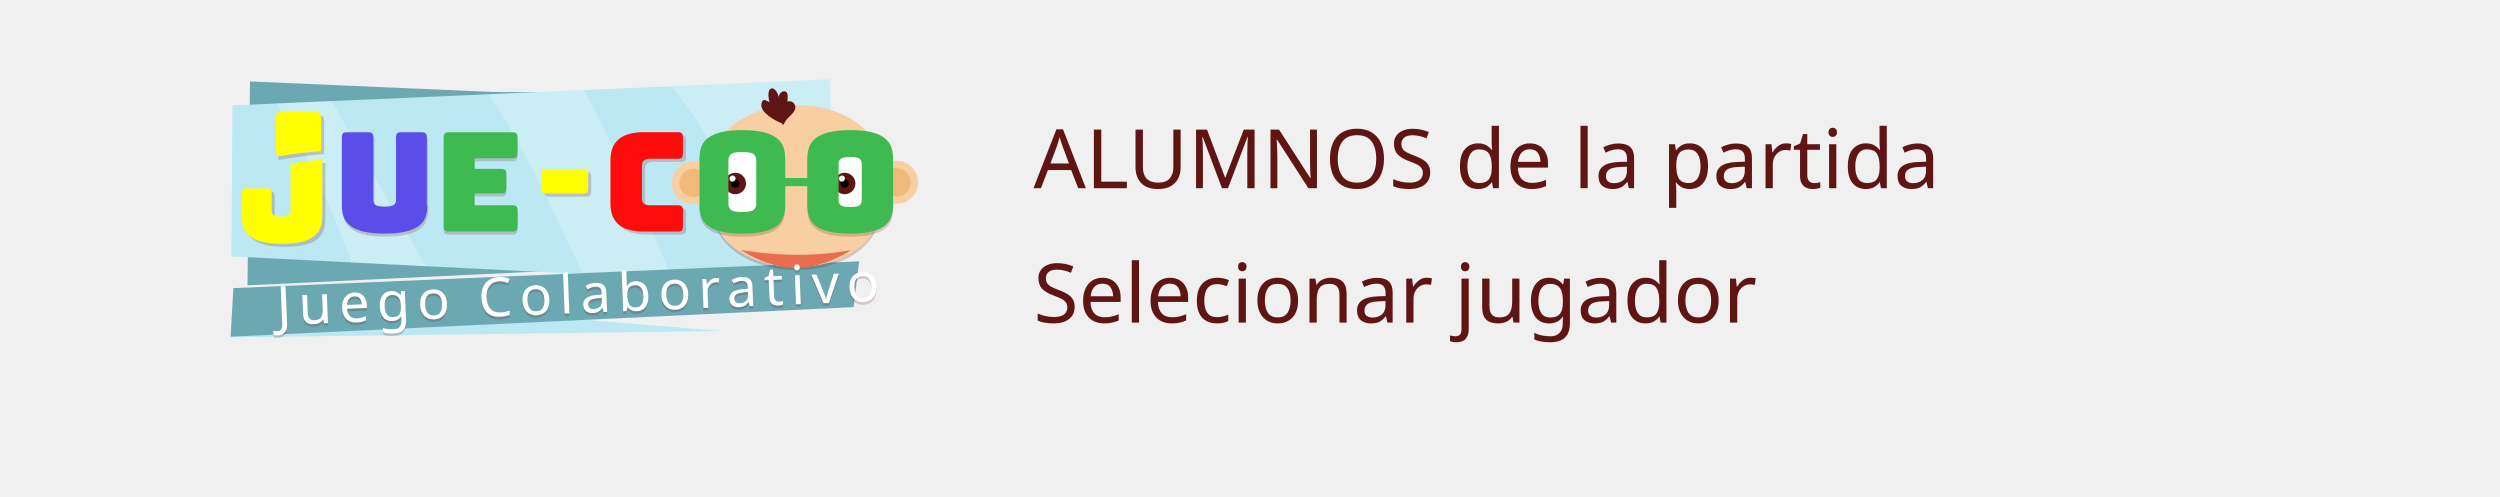
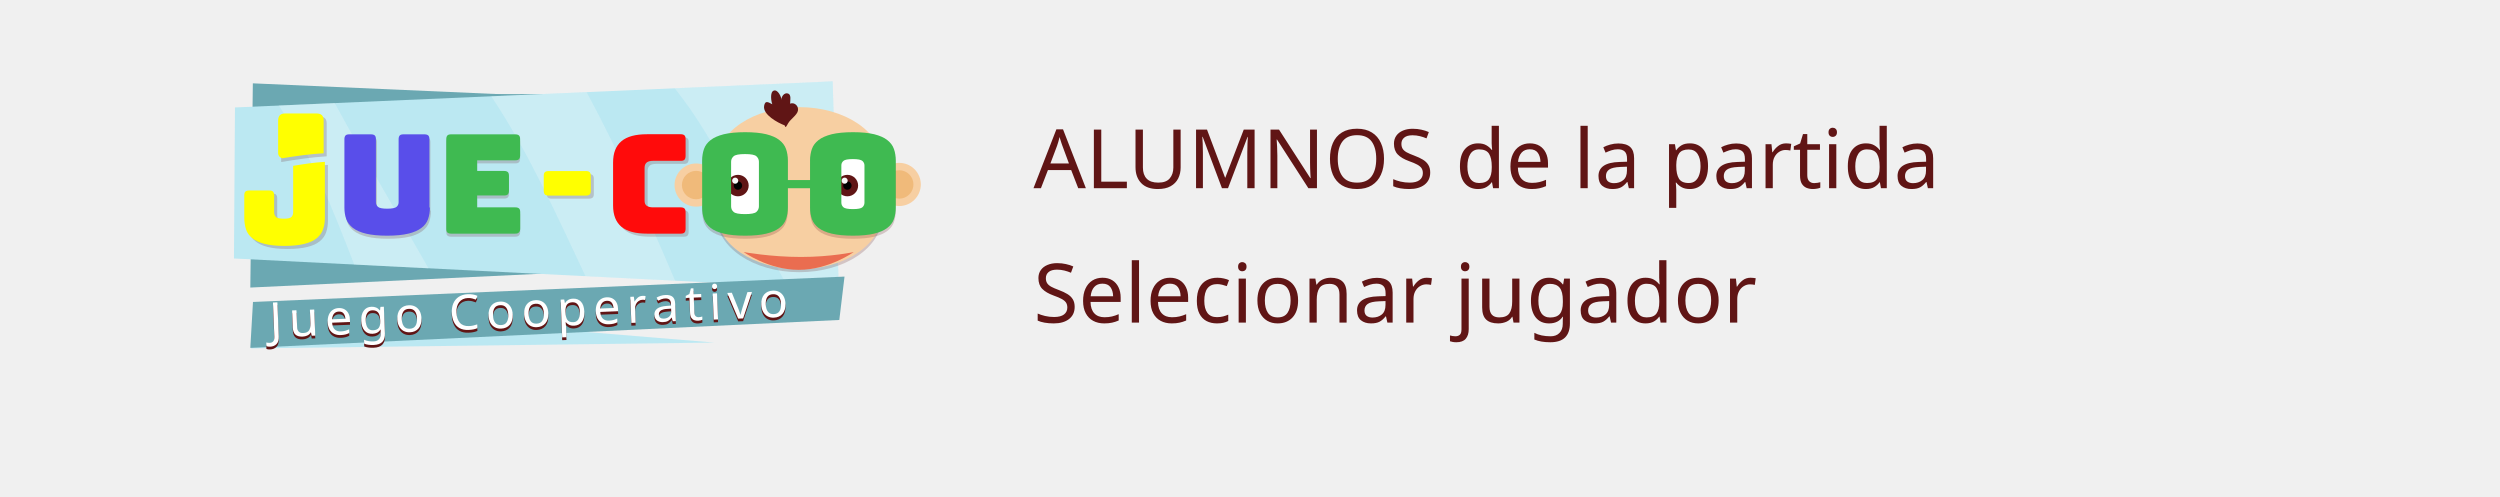
<svg xmlns="http://www.w3.org/2000/svg" xmlns:xlink="http://www.w3.org/1999/xlink" version="1.1" id="Layer_1" x="0px" y="0px" viewBox="0 0 792 157.3" style="enable-background:new 0 0 792 157.3;" xml:space="preserve">
  <style type="text/css">
- 	.list0{fill:#6BA8B2;}
- 	.list1{fill:#F7CFA2;}
- 	.list2{fill:#F0BA7A;}
- 	.list3{fill:#BBE8F2;}
- 	.list4{opacity:0.3;fill:#F2F8F9;enable-background:new    ;}
- 	.list5{opacity:0.2;fill:#601515;enable-background:new    ;}
- 	.list6{fill:none;}
- 	.list7{fill:#FFFF00;}
- 	.list8{fill:#594EEA;}
- 	.list9{fill:#3FBA51;}
- 	.list10{fill:#FF0B0B;}
- 	.list11{fill:#FFFFFF;}
- 	.list12{fill:#601515;}
- 	.list13{fill:#F9F9F9;}
- 	.list14{fill:none;stroke:#3FBA51;stroke-width:8;stroke-miterlimit:10;}
- 	.list15{fill:#EA6D50;}
- 	.list16{opacity:0.2;enable-background:new    ;}
- 	.list17{enable-background:new    ;}
- 	.list18{font-family:'Bungee-Regular';}
- 	.list19{font-size:26px;}
- 	.list20{font-family:'ElegantLux-Mager';}
- 	.list21{fill:none;stroke:#3FBA51;stroke-width:7.2;stroke-miterlimit:10;}
- 	.list22{fill:none;stroke:#3FBA51;stroke-width:7.2;stroke-linecap:round;stroke-miterlimit:10;}
+ 	.st0{fill:#6BA8B2;}
+ 	.st1{fill:#F7CFA2;}
+ 	.st2{fill:#F0BA7A;}
+ 	.st3{fill:#BBE8F2;}
+ 	.st4{opacity:0.3;fill:#F2F8F9;}
+ 	.st5{opacity:0.2;fill:#601515;}
+ 	.st6{fill:#FFFF00;}
+ 	.st7{fill:#594EEA;}
+ 	.st8{fill:#3FBA51;}
+ 	.st9{fill:#FF0B0B;}
+ 	.st10{fill:#FFFFFF;}
+ 	.st11{fill:#601515;}
+ 	.st12{fill:#F9F9F9;}
+ 	.st13{fill:none;stroke:#3FBA51;stroke-width:8;stroke-miterlimit:10;}
+ 	.st14{fill:#EA6D50;}
+ 	.st15{fill:none;}
+ 	.st16{font-family:'Bungee-Regular';}
+ 	.st17{font-size:26px;}
+ 	.st18{font-family:'ElegantLux-Mager';}
+ 	.st19{fill:none;stroke:#3FBA51;stroke-width:7.2;stroke-miterlimit:10;}
+ 	.st20{fill:none;stroke:#3FBA51;stroke-width:7.2;stroke-linecap:round;stroke-miterlimit:10;}
</style>
-   <symbol id="logo" viewBox="-336.2 -134.3 672.4 268.6">
+   <symbol id="logo_2" viewBox="-289.8 -185.6 671.6 276.4">
    <g>
-       <polygon class="list0" points="224.5,-34.6 -283.2,-58.7 -281,120.9 229.1,122.8   " />
+       <polygon class="st0" points="270.1,-78.1 -237.6,-102.2 -235.4,77.4 274.7,79.3   " />
    </g>
-     <circle class="list1" cx="315.1" cy="33.4" r="21.1" />
-     <circle class="list2" cx="315.1" cy="33.4" r="13.9" />
-     <polygon class="list3" points="256,-68.8 -335.4,-39 -334.4,108.7 250,134.2  " />
-     <path class="list4" d="M95.5,127.5c43.4-54.1,70-120.8,104.2-182.6c2.1-3.7,4-7.4,6-11.1l50.3-2.5l-6,203" />
-     <path class="list4" d="M-291.5,110.6c31.6-48,52.9-101.6,73.7-155.5l72.6-3.7C-175.8,5.3-207.3,58.7-236.9,113L-291.5,110.6z" />
-     <path class="list4" d="M9.4,123.7l-93.2-4.1C-47.1,64.6-20,3.7,8.4-56.4L96-60.8C69.3,1.9,41.7,63.7,9.4,123.7z" />
-     <path class="list2" d="M218.1-25.6L218.1-25.6c-7.9,0-14.3,6.4-14.3,14.3v51.8c0,7.9,6.4,14.3,14.3,14.3l0,0   c7.9,0,14.3-6.4,14.3-14.3v-51.8C232.4-19.1,226-25.6,218.1-25.6z" />
-     <ellipse class="list1" cx="217.3" cy="54.8" rx="80.7" ry="54.2" />
-     <polygon class="list3" points="143.9,-112 -335.4,-118.1 -332.8,-72.5  " />
+     <circle class="st1" cx="360.7" cy="-10.1" r="21.1" />
+     <circle class="st2" cx="360.7" cy="-10.1" r="13.9" />
+     <polygon class="st3" points="301.6,-112.3 -289.8,-82.5 -288.8,65.2 295.6,90.7  " />
+     <path class="st4" d="M141.1,84c43.4-54.1,70-120.8,104.2-182.6c2.1-3.7,4-7.4,6-11.1l50.3-2.5l-6,203" />
+     <path class="st4" d="M-245.9,67.1c31.6-48,52.9-101.6,73.7-155.5l72.6-3.7c-30.6,53.9-62.1,107.3-91.7,161.6L-245.9,67.1z" />
+     <path class="st4" d="M55,80.2l-93.2-4.1c36.7-55,63.8-115.9,92.2-176l87.6-4.4C114.9-41.6,87.3,20.2,55,80.2z" />
+     <path class="st2" d="M263.7-69.1L263.7-69.1c-7.9,0-14.3,6.4-14.3,14.3V-3c0,7.9,6.4,14.3,14.3,14.3h0c7.9,0,14.3-6.4,14.3-14.3   v-51.8C278-62.6,271.6-69.1,263.7-69.1z" />
+     <ellipse class="st1" cx="262.9" cy="11.3" rx="80.7" ry="54.2" />
+     <polygon class="st3" points="179.9,-164.7 -273,-170.4 -270.6,-127.4  " />
+     <polygon class="st0" points="302.1,-142.6 -273.8,-169.9 -271.2,-125 307.2,-100.2  " />
+     <ellipse class="st5" cx="262.9" cy="-41.7" rx="80.7" ry="54.2" />
+     <ellipse class="st1" cx="262.9" cy="-38.7" rx="80.7" ry="54.2" />
+     <path class="st1" d="M260.8-60.6L260.8-60.6c-7.9,0-14.3,6.4-14.3,14.3V5.6c0,7.9,6.4,14.3,14.3,14.3h0c7.9,0,14.3-6.4,14.3-14.3   v-51.8C275.2-54.1,268.7-60.6,260.8-60.6z" />
+     <path class="st5" d="M-199.1,49.3c0,2.5-0.6,4.2-1.7,5.3c-1.1,1.1-2.9,1.7-5.3,1.7h-30.5c-2.5,0-4.2-0.6-5.3-1.7   c-1.1-1.1-1.7-2.9-1.7-5.3V11.8c14.7,2.5,29.5,4.7,44.5,5.6V49.3z" />
+     <path class="st5" d="M-228.9,5.1v-45.4c0-1.8-0.5-3.3-1.6-4.5c-1-1.2-3.5-1.8-7.4-1.8c-4.1,0-6.8,0.6-7.9,1.8   c-1.1,1.2-1.7,2.7-1.7,4.5v16.5c0,1.7-0.4,2.9-1.1,3.7c-0.8,0.8-2,1.1-3.7,1.1h-19.6c-1.7,0-2.9-0.4-3.7-1.1   c-0.8-0.8-1.1-2-1.1-3.7v-21.9c0-4.1,0.6-7.9,1.7-11.3c1.1-3.4,3.2-6.3,6.1-8.6c2.9-2.4,6.9-4.3,12-5.6c5.1-1.3,11.5-2,19.4-2   c7.9,0,14.4,0.7,19.6,2s9.2,3.2,12.1,5.6c2.9,2.4,5,5.3,6.1,8.6c1.2,3.4,1.8,7.1,1.8,11.3V9C-208.4,8.4-218.7,6.8-228.9,5.1z" />
+     <path class="st5" d="M-97.2-35.7c0-4.1-0.6-7.9-1.8-11.3s-3.4-6.3-6.5-8.6c-3.1-2.4-7.4-4.3-12.8-5.6c-5.4-1.3-12.3-2-20.7-2   s-15.3,0.7-20.7,2c-5.4,1.3-9.7,3.2-12.8,5.6c-3.1,2.4-5.3,5.3-6.5,8.6c-1.2,3.4-1.8,7.1-1.8,11.3v66.8c0,1.7,0.4,2.9,1.1,3.7   c0.8,0.8,2,1.1,3.7,1.1h21.2c1.7,0,2.9-0.4,3.7-1.1c0.8-0.8,1.1-2,1.1-3.7v-61.6c0-1.8,0.7-3.3,2-4.5c1.3-1.2,4.4-1.8,9-1.8   c4.8,0,7.8,0.6,9.2,1.8s2,2.7,2,4.5v61.6c0,1.7,0.4,2.9,1.1,3.7c0.8,0.8,2,1.1,3.7,1.1h20.5c1.7,0,2.9-0.4,3.7-1.1   c0.8-0.8,1.1-2,1.1-3.7V-35.7z" />
+     <path class="st5" d="M-14.8-61.2h-62.6c-1.7,0-2.9,0.4-3.7,1.1c-0.8,0.8-1.1,2-1.1,3.7v87.5c0,1.7,0.4,2.9,1.1,3.7   c0.8,0.8,2,1.1,3.7,1.1h62.6c1.7,0,2.9-0.4,3.7-1.1c0.8-0.8,1.1-2,1.1-3.7V15.3c0-1.7-0.4-2.9-1.1-3.7c-0.8-0.8-2-1.1-3.7-1.1H-52   V0.1h26.3c1.7,0,2.9-0.4,3.7-1.1c0.8-0.8,1.1-2,1.1-3.7v-14.4c0-1.7-0.4-2.9-1.1-3.7c-0.8-0.8-2-1.1-3.7-1.1H-52v-11.6h37.3   c1.7,0,2.9-0.4,3.7-1.1c0.8-0.8,1.1-2,1.1-3.7v-15.8c0-1.7-0.4-3-1.1-3.7C-11.8-60.9-13.1-61.2-14.8-61.2z" />
+     <path class="st5" d="M61-1.1c-0.8,0.8-2,1.1-3.7,1.1H41.6c0,0,0,0,0,0H20.9c-1.7,0-2.9-0.4-3.7-1.1c-0.8-0.8-1.1-2-1.1-3.7v-14.4   c0-1.7,0.4-2.9,1.1-3.7c0.8-0.8,2-1.1,3.7-1.1h15.7c0,0,0,0,0,0h20.7c1.7,0,2.9,0.4,3.7,1.1c0.8,0.8,1.1,2,1.1,3.7v14.4   C62.1-3.1,61.8-1.9,61-1.1z" />
+     <path class="st5" d="M150-61.2h-32.9c-11.3,0-19.6,2.2-25,6.7s-8.2,11.4-8.2,20.8v42c0,9.4,2.7,16.3,8.2,20.9s13.8,6.8,25,6.8H150   c1.7,0,2.9-0.4,3.7-1.1c0.8-0.8,1.1-2,1.1-3.7V14.8c0-1.7-0.4-2.9-1.1-3.7c-0.8-0.8-2-1.1-3.7-1.1h-27.1c-2.8,0-4.9-0.6-6.2-1.7   c-1.3-1.1-2-2.8-2-5.1V-29c0-2.3,0.7-3.9,2-4.9c1.4-1,3.4-1.6,6.2-1.6H150c1.7,0,2.9-0.4,3.7-1.1c0.8-0.8,1.1-2,1.1-3.7v-16.1   c0-1.7-0.4-3-1.1-3.7C153-60.9,151.7-61.2,150-61.2z" />
+     <path class="st5" d="M251.8-35.7c0-4.1-0.6-7.9-1.8-11.3c-1.2-3.4-3.4-6.3-6.5-8.6c-3.1-2.4-7.4-4.3-12.8-5.6   c-5.4-1.3-12.4-2-20.7-2s-15.3,0.7-20.8,2c-5.5,1.3-9.8,3.2-12.9,5.6c-3.1,2.4-5.3,5.3-6.5,8.6c-1.2,3.4-1.8,7.1-1.8,11.3v46   c0,4.1,0.6,7.9,1.8,11.3c1.2,3.4,3.4,6.3,6.5,8.7c3.1,2.4,7.4,4.3,12.9,5.7c5.5,1.3,12.4,2,20.8,2s15.3-0.7,20.7-2   c5.4-1.4,9.7-3.2,12.8-5.7c3.1-2.4,5.3-5.3,6.5-8.7c1.2-3.4,1.8-7.1,1.8-11.3V-35.7z M196.3-34.5c0-2.2,0.8-4,2.4-5.4   c1.6-1.5,5.3-2.2,11.2-2.2c5.8,0,9.6,0.7,11.2,2.2c1.6,1.5,2.4,3.3,2.4,5.4V9.1c0,2-0.8,3.8-2.4,5.3c-1.6,1.5-5.3,2.2-11.2,2.2   c-5.8,0-9.6-0.7-11.2-2.2c-1.6-1.5-2.4-3.2-2.4-5.3V-34.5z" />
+     <path class="st5" d="M357.3-35.7c0-4.1-0.6-7.9-1.8-11.3c-1.2-3.4-3.4-6.3-6.5-8.6c-3.1-2.4-7.4-4.3-12.8-5.6   c-5.4-1.3-12.4-2-20.7-2c-8.4,0-15.3,0.7-20.8,2c-5.5,1.3-9.8,3.2-12.9,5.6c-3.1,2.4-5.3,5.3-6.5,8.6c-1.2,3.4-1.8,7.1-1.8,11.3v46   c0,4.1,0.6,7.9,1.8,11.3c1.2,3.4,3.4,6.3,6.5,8.7c3.1,2.4,7.4,4.3,12.9,5.7c5.5,1.3,12.4,2,20.8,2c8.4,0,15.3-0.7,20.7-2   c5.4-1.4,9.7-3.2,12.8-5.7c3.1-2.4,5.3-5.3,6.5-8.7c1.2-3.4,1.8-7.1,1.8-11.3V-35.7z M304.1-30.9c0-1.8,0.7-3.3,2-4.5   c1.3-1.2,4.5-1.8,9.3-1.8c4.9,0,8,0.6,9.3,1.8c1.3,1.2,2,2.7,2,4.5V5.5c0,1.7-0.7,3.2-2,4.4c-1.4,1.2-4.5,1.8-9.3,1.8   c-4.9,0-8-0.6-9.3-1.8c-1.4-1.2-2-2.7-2-4.4V-30.9z" />
+     <line class="st5" x1="238.4" y1="-12.8" x2="290.9" y2="-12.8" />
+     <path class="st6" d="M-202.1,52.3c0,2.5-0.6,4.2-1.7,5.3c-1.1,1.1-2.9,1.7-5.3,1.7h-30.5c-2.5,0-4.2-0.6-5.3-1.7   c-1.1-1.1-1.7-2.9-1.7-5.3V20.5c0.1-2.7,1.9-4.5,4-5c13.4,2.2,26.8,4.1,40.5,4.9V52.3z" />
+     <path class="st6" d="M-231.9,8.1v-45.4c0-1.8-0.5-3.3-1.6-4.5c-1-1.2-3.5-1.8-7.4-1.8c-4.1,0-6.8,0.6-7.9,1.8   c-1.1,1.2-1.7,2.7-1.7,4.5v16.5c0,1.7-0.4,2.9-1.1,3.7c-0.8,0.8-2,1.1-3.7,1.1h-19.6c-1.7,0-2.9-0.4-3.7-1.1   c-0.8-0.8-1.1-2-1.1-3.7v-21.9c0-4.1,0.6-7.9,1.7-11.3c1.1-3.4,3.2-6.3,6.1-8.6c2.9-2.4,6.9-4.3,12-5.6c5.1-1.3,11.5-2,19.4-2   c7.9,0,14.4,0.7,19.6,2s9.2,3.2,12.1,5.6c2.9,2.4,5,5.3,6.1,8.6c1.2,3.4,1.8,7.1,1.8,11.3V12C-211.4,11.4-221.7,9.8-231.9,8.1z" />
+     <path class="st7" d="M-98.2-32.7c0-4.1-0.6-7.9-1.8-11.3s-3.4-6.3-6.5-8.6c-3.1-2.4-7.4-4.3-12.8-5.6c-5.4-1.3-12.3-2-20.7-2   s-15.3,0.7-20.7,2c-5.4,1.3-9.7,3.2-12.8,5.6c-3.1,2.4-5.3,5.3-6.5,8.6c-1.2,3.4-1.8,7.1-1.8,11.3v66.8c0,1.7,0.4,2.9,1.1,3.7   c0.8,0.8,2,1.1,3.7,1.1h21.2c1.7,0,2.9-0.4,3.7-1.1c0.8-0.8,1.1-2,1.1-3.7v-61.6c0-1.8,0.7-3.3,2-4.5c1.3-1.2,4.4-1.8,9-1.8   c4.8,0,7.8,0.6,9.2,1.8s2,2.7,2,4.5v61.6c0,1.7,0.4,2.9,1.1,3.7c0.8,0.8,2,1.1,3.7,1.1h20.5c1.7,0,2.9-0.4,3.7-1.1   c0.8-0.8,1.1-2,1.1-3.7V-32.7z" />
+     <path class="st8" d="M-14.8-58.2h-62.6c-1.7,0-2.9,0.4-3.7,1.1c-0.8,0.8-1.1,2-1.1,3.7v87.5c0,1.7,0.4,2.9,1.1,3.7   c0.8,0.8,2,1.1,3.7,1.1h62.6c1.7,0,2.9-0.4,3.7-1.1c0.8-0.8,1.1-2,1.1-3.7V18.3c0-1.7-0.4-2.9-1.1-3.7c-0.8-0.8-2-1.1-3.7-1.1H-52   V3.1h26.3c1.7,0,2.9-0.4,3.7-1.1c0.8-0.8,1.1-2,1.1-3.7v-14.4c0-1.7-0.4-2.9-1.1-3.7c-0.8-0.8-2-1.1-3.7-1.1H-52v-11.6h37.3   c1.7,0,2.9-0.4,3.7-1.1c0.8-0.8,1.1-2,1.1-3.7v-15.8c0-1.7-0.4-3-1.1-3.7C-11.8-57.9-13.1-58.2-14.8-58.2z" />
+     <path class="st6" d="M58,1.9c-0.8,0.8-2,1.1-3.7,1.1H38.6c0,0,0,0,0,0H17.9c-1.7,0-2.9-0.4-3.7-1.1c-0.8-0.8-1.1-2-1.1-3.7v-14.4   c0-1.7,0.4-2.9,1.1-3.7c0.8-0.8,2-1.1,3.7-1.1h15.7c0,0,0,0,0,0h20.7c1.7,0,2.9,0.4,3.7,1.1c0.8,0.8,1.1,2,1.1,3.7v14.4   C59.1-0.1,58.8,1.1,58,1.9z" />
+     <path class="st9" d="M147-58.2h-32.9c-11.3,0-19.6,2.2-25,6.7s-8.2,11.4-8.2,20.8v42c0,9.4,2.7,16.3,8.2,20.9s13.8,6.8,25,6.8H147   c1.7,0,2.9-0.4,3.7-1.1c0.8-0.8,1.1-2,1.1-3.7V17.8c0-1.7-0.4-2.9-1.1-3.7c-0.8-0.8-2-1.1-3.7-1.1h-27.1c-2.8,0-4.9-0.6-6.2-1.7   c-1.3-1.1-2-2.8-2-5.1V-26c0-2.3,0.7-3.9,2-4.9c1.4-1,3.4-1.6,6.2-1.6H147c1.7,0,2.9-0.4,3.7-1.1c0.8-0.8,1.1-2,1.1-3.7v-16.1   c0-1.7-0.4-3-1.1-3.7C150-57.9,148.7-58.2,147-58.2z" />
+     <circle class="st1" cx="162.1" cy="-10.7" r="21.1" />
+     <circle class="st2" cx="162.1" cy="-10.7" r="13.9" />
    <g>
-       <polygon class="list0" points="273.1,-88.6 -336.2,-117.5 -333.5,-70 278.6,-43.8   " />
+       <circle class="st10" cx="205.6" cy="-11.2" r="35.2" />
+       <circle class="st11" cx="203" cy="-11.2" r="10.5" />
+       <circle cx="203" cy="-11.2" r="4.1" />
+       <circle class="st12" cx="200.3" cy="-6.4" r="3" />
    </g>
-     <ellipse class="list5" cx="217.3" cy="1.8" rx="80.7" ry="54.2" />
-     <ellipse class="list1" cx="217.3" cy="4.8" rx="80.7" ry="54.2" />
-     <path class="list1" d="M215.2-17.1L215.2-17.1c-7.9,0-14.3,6.4-14.3,14.3v51.9c0,7.9,6.4,14.3,14.3,14.3l0,0   c7.9,0,14.3-6.4,14.3-14.3V-2.7C229.6-10.6,223.1-17.1,215.2-17.1z" />
-     <path class="list5" d="M-244.7,92.8c0,2.5-0.6,4.2-1.7,5.3c-1.1,1.1-2.9,1.7-5.3,1.7h-30.5c-2.5,0-4.2-0.6-5.3-1.7   c-1.1-1.1-1.7-2.9-1.7-5.3V55.3c14.7,2.5,29.5,4.7,44.5,5.6V92.8z" />
-     <path class="list5" d="M-274.5,48.6V3.2c0-1.8-0.5-3.3-1.6-4.5c-1-1.2-3.5-1.8-7.4-1.8c-4.1,0-6.8,0.6-7.9,1.8s-1.7,2.7-1.7,4.5v16.5   c0,1.7-0.4,2.9-1.1,3.7c-0.8,0.8-2,1.1-3.7,1.1h-19.6c-1.7,0-2.9-0.4-3.7-1.1c-0.8-0.8-1.1-2-1.1-3.7V-2.2c0-4.1,0.6-7.9,1.7-11.3   c1.1-3.4,3.2-6.3,6.1-8.6c2.9-2.4,6.9-4.3,12-5.6c5.1-1.3,11.5-2,19.4-2s14.4,0.7,19.6,2s9.2,3.2,12.1,5.6c2.9,2.4,5,5.3,6.1,8.6   c1.2,3.4,1.8,7.1,1.8,11.3v54.7C-254,51.9-264.3,50.3-274.5,48.6z" />
-     <path class="list5" d="M-142.8,7.8c0-4.1-0.6-7.9-1.8-11.3s-3.4-6.3-6.5-8.6c-3.1-2.4-7.4-4.3-12.8-5.6s-12.3-2-20.7-2   s-15.3,0.7-20.7,2s-9.7,3.2-12.8,5.6c-3.1,2.4-5.3,5.3-6.5,8.6c-1.2,3.4-1.8,7.1-1.8,11.3v66.8c0,1.7,0.4,2.9,1.1,3.7   c0.8,0.8,2,1.1,3.7,1.1h21.2c1.7,0,2.9-0.4,3.7-1.1c0.8-0.8,1.1-2,1.1-3.7V13c0-1.8,0.7-3.3,2-4.5s4.4-1.8,9-1.8   c4.8,0,7.8,0.6,9.2,1.8s2,2.7,2,4.5v61.6c0,1.7,0.4,2.9,1.1,3.7c0.8,0.8,2,1.1,3.7,1.1h20.5c1.7,0,2.9-0.4,3.7-1.1   c0.8-0.8,1.1-2,1.1-3.7V7.8H-142.8z" />
-     <path class="list5" d="M-60.4-17.7H-123c-1.7,0-2.9,0.4-3.7,1.1c-0.8,0.8-1.1,2-1.1,3.7v87.5c0,1.7,0.4,2.9,1.1,3.7   c0.8,0.8,2,1.1,3.7,1.1h62.6c1.7,0,2.9-0.4,3.7-1.1c0.8-0.8,1.1-2,1.1-3.7V58.8c0-1.7-0.4-2.9-1.1-3.7c-0.8-0.8-2-1.1-3.7-1.1   h-37.2V43.6h26.3c1.7,0,2.9-0.4,3.7-1.1c0.8-0.8,1.1-2,1.1-3.7V24.4c0-1.7-0.4-2.9-1.1-3.7c-0.8-0.8-2-1.1-3.7-1.1h-26.3V8h37.3   c1.7,0,2.9-0.4,3.7-1.1c0.8-0.8,1.1-2,1.1-3.7v-15.8c0-1.7-0.4-3-1.1-3.7C-57.4-17.4-58.7-17.7-60.4-17.7z" />
-     <path class="list5" d="M15.4,42.4c-0.8,0.8-2,1.1-3.7,1.1H-4l0,0h-20.7c-1.7,0-2.9-0.4-3.7-1.1c-0.8-0.8-1.1-2-1.1-3.7V24.3   c0-1.7,0.4-2.9,1.1-3.7c0.8-0.8,2-1.1,3.7-1.1H-9l0,0h20.7c1.7,0,2.9,0.4,3.7,1.1c0.8,0.8,1.1,2,1.1,3.7v14.4   C16.5,40.4,16.2,41.6,15.4,42.4z" />
-     <path class="list5" d="M104.4-17.7H71.5c-11.3,0-19.6,2.2-25,6.7S38.3,0.4,38.3,9.8v42c0,9.4,2.7,16.3,8.2,20.9   c5.5,4.6,13.8,6.8,25,6.8h32.9c1.7,0,2.9-0.4,3.7-1.1c0.8-0.8,1.1-2,1.1-3.7V58.3c0-1.7-0.4-2.9-1.1-3.7c-0.8-0.8-2-1.1-3.7-1.1   H77.3c-2.8,0-4.9-0.6-6.2-1.7c-1.3-1.1-2-2.8-2-5.1V14.5c0-2.3,0.7-3.9,2-4.9c1.4-1,3.4-1.6,6.2-1.6h27.1c1.7,0,2.9-0.4,3.7-1.1   c0.8-0.8,1.1-2,1.1-3.7v-16.1c0-1.7-0.4-3-1.1-3.7C107.4-17.4,106.1-17.7,104.4-17.7z" />
-     <path class="list5" d="M206.2,7.8c0-4.1-0.6-7.9-1.8-11.3c-1.2-3.4-3.4-6.3-6.5-8.6c-3.1-2.4-7.4-4.3-12.8-5.6   c-5.4-1.3-12.4-2-20.7-2s-15.3,0.7-20.8,2s-9.8,3.2-12.9,5.6c-3.1,2.4-5.3,5.3-6.5,8.6c-1.2,3.4-1.8,7.1-1.8,11.3v46   c0,4.1,0.6,7.9,1.8,11.3c1.2,3.4,3.4,6.3,6.5,8.7s7.4,4.3,12.9,5.7c5.5,1.3,12.4,2,20.8,2s15.3-0.7,20.7-2   c5.4-1.4,9.7-3.2,12.8-5.7c3.1-2.4,5.3-5.3,6.5-8.7c1.2-3.4,1.8-7.1,1.8-11.3V7.8z M150.7,9c0-2.2,0.8-4,2.4-5.4   c1.6-1.5,5.3-2.2,11.2-2.2c5.8,0,9.6,0.7,11.2,2.2c1.6,1.5,2.4,3.3,2.4,5.4v43.6c0,2-0.8,3.8-2.4,5.3c-1.6,1.5-5.3,2.2-11.2,2.2   c-5.8,0-9.6-0.7-11.2-2.2c-1.6-1.5-2.4-3.2-2.4-5.3V9z" />
-     <path class="list5" d="M311.7,7.8c0-4.1-0.6-7.9-1.8-11.3c-1.2-3.4-3.4-6.3-6.5-8.6c-3.1-2.4-7.4-4.3-12.8-5.6s-12.4-2-20.7-2   c-8.4,0-15.3,0.7-20.8,2s-9.8,3.2-12.9,5.6c-3.1,2.4-5.3,5.3-6.5,8.6c-1.2,3.4-1.8,7.1-1.8,11.3v46c0,4.1,0.6,7.9,1.8,11.3   c1.2,3.4,3.4,6.3,6.5,8.7s7.4,4.3,12.9,5.7c5.5,1.3,12.4,2,20.8,2s15.3-0.7,20.7-2c5.4-1.4,9.7-3.2,12.8-5.7   c3.1-2.4,5.3-5.3,6.5-8.7c1.2-3.4,1.8-7.1,1.8-11.3V7.8z M258.5,12.6c0-1.8,0.7-3.3,2-4.5s4.5-1.8,9.3-1.8c4.9,0,8,0.6,9.3,1.8   s2,2.7,2,4.5V49c0,1.7-0.7,3.2-2,4.4c-1.4,1.2-4.5,1.8-9.3,1.8c-4.9,0-8-0.6-9.3-1.8c-1.4-1.2-2-2.7-2-4.4V12.6z" />
-     <line class="list6" x1="192.8" y1="30.7" x2="245.3" y2="30.7" />
-     <path class="list7" d="M-247.7,95.8c0,2.5-0.6,4.2-1.7,5.3c-1.1,1.1-2.9,1.7-5.3,1.7h-30.5c-2.5,0-4.2-0.6-5.3-1.7   c-1.1-1.1-1.7-2.9-1.7-5.3V64c0.1-2.7,1.9-4.5,4-5c13.4,2.2,26.8,4.1,40.5,4.9V95.8z" />
-     <path class="list7" d="M-277.5,51.6V6.2c0-1.8-0.5-3.3-1.6-4.5c-1-1.2-3.5-1.8-7.4-1.8c-4.1,0-6.8,0.6-7.9,1.8s-1.7,2.7-1.7,4.5v16.5   c0,1.7-0.4,2.9-1.1,3.7c-0.8,0.8-2,1.1-3.7,1.1h-19.6c-1.7,0-2.9-0.4-3.7-1.1c-0.8-0.8-1.1-2-1.1-3.7V0.8c0-4.1,0.6-7.9,1.7-11.3   c1.1-3.4,3.2-6.3,6.1-8.6c2.9-2.4,6.9-4.3,12-5.6c5.1-1.3,11.5-2,19.4-2s14.4,0.7,19.6,2s9.2,3.2,12.1,5.6s5,5.3,6.1,8.6   c1.2,3.4,1.8,7.1,1.8,11.3v54.7C-257,54.9-267.3,53.3-277.5,51.6z" />
-     <path class="list8" d="M-143.8,10.8c0-4.1-0.6-7.9-1.8-11.3s-3.4-6.3-6.5-8.6c-3.1-2.4-7.4-4.3-12.8-5.6s-12.3-2-20.7-2   s-15.3,0.7-20.7,2s-9.7,3.2-12.8,5.6c-3.1,2.4-5.3,5.3-6.5,8.6c-1.2,3.4-1.8,7.1-1.8,11.3v66.8c0,1.7,0.4,2.9,1.1,3.7   c0.8,0.8,2,1.1,3.7,1.1h21.2c1.7,0,2.9-0.4,3.7-1.1c0.8-0.8,1.1-2,1.1-3.7V16c0-1.8,0.7-3.3,2-4.5s4.4-1.8,9-1.8   c4.8,0,7.8,0.6,9.2,1.8s2,2.7,2,4.5v61.6c0,1.7,0.4,2.9,1.1,3.7c0.8,0.8,2,1.1,3.7,1.1h20.5c1.7,0,2.9-0.4,3.7-1.1   c0.8-0.8,1.1-2,1.1-3.7V10.8H-143.8z" />
-     <path class="list9" d="M-60.4-14.7H-123c-1.7,0-2.9,0.4-3.7,1.1c-0.8,0.8-1.1,2-1.1,3.7v87.5c0,1.7,0.4,2.9,1.1,3.7   c0.8,0.8,2,1.1,3.7,1.1h62.6c1.7,0,2.9-0.4,3.7-1.1c0.8-0.8,1.1-2,1.1-3.7V61.8c0-1.7-0.4-2.9-1.1-3.7c-0.8-0.8-2-1.1-3.7-1.1   h-37.2V46.6h26.3c1.7,0,2.9-0.4,3.7-1.1c0.8-0.8,1.1-2,1.1-3.7V27.4c0-1.7-0.4-2.9-1.1-3.7c-0.8-0.8-2-1.1-3.7-1.1h-26.3V11h37.3   c1.7,0,2.9-0.4,3.7-1.1c0.8-0.8,1.1-2,1.1-3.7V-9.6c0-1.7-0.4-3-1.1-3.7C-57.4-14.4-58.7-14.7-60.4-14.7z" />
-     <path class="list7" d="M12.4,45.4c-0.8,0.8-2,1.1-3.7,1.1H-7l0,0h-20.7c-1.7,0-2.9-0.4-3.7-1.1c-0.8-0.8-1.1-2-1.1-3.7V27.3   c0-1.7,0.4-2.9,1.1-3.7c0.8-0.8,2-1.1,3.7-1.1H-12l0,0H8.7c1.7,0,2.9,0.4,3.7,1.1c0.8,0.8,1.1,2,1.1,3.7v14.4   C13.5,43.4,13.2,44.6,12.4,45.4z" />
-     <path class="list10" d="M101.4-14.7H68.5c-11.3,0-19.6,2.2-25,6.7s-8.2,11.4-8.2,20.8v42c0,9.4,2.7,16.3,8.2,20.9s13.8,6.8,25,6.8   h32.9c1.7,0,2.9-0.4,3.7-1.1c0.8-0.8,1.1-2,1.1-3.7V61.3c0-1.7-0.4-2.9-1.1-3.7c-0.8-0.8-2-1.1-3.7-1.1H74.3   c-2.8,0-4.9-0.6-6.2-1.7c-1.3-1.1-2-2.8-2-5.1V17.5c0-2.3,0.7-3.9,2-4.9c1.4-1,3.4-1.6,6.2-1.6h27.1c1.7,0,2.9-0.4,3.7-1.1   c0.8-0.8,1.1-2,1.1-3.7V-9.9c0-1.7-0.4-3-1.1-3.7C104.4-14.4,103.1-14.7,101.4-14.7z" />
-     <circle class="list1" cx="116.5" cy="32.8" r="21.1" />
-     <circle class="list2" cx="116.5" cy="32.8" r="13.9" />
+     <path class="st8" d="M251.8-32.7c0-4.1-0.6-7.9-1.8-11.3c-1.2-3.4-3.4-6.3-6.5-8.6c-3.1-2.4-7.4-4.3-12.8-5.6   c-5.4-1.3-12.4-2-20.7-2s-15.3,0.7-20.8,2c-5.5,1.3-9.8,3.2-12.9,5.6c-3.1,2.4-5.3,5.3-6.5,8.6c-1.2,3.4-1.8,7.1-1.8,11.3v46   c0,4.1,0.6,7.9,1.8,11.3c1.2,3.4,3.4,6.3,6.5,8.7c3.1,2.4,7.4,4.3,12.9,5.7c5.5,1.3,12.4,2,20.8,2s15.3-0.7,20.7-2   c5.4-1.4,9.7-3.2,12.8-5.7c3.1-2.4,5.3-5.3,6.5-8.7c1.2-3.4,1.8-7.1,1.8-11.3V-32.7z M196.3-31.5c0-2.2,0.8-4,2.4-5.4   c1.6-1.5,5.3-2.2,11.2-2.2c5.8,0,9.6,0.7,11.2,2.2c1.6,1.5,2.4,3.3,2.4,5.4v43.6c0,2-0.8,3.8-2.4,5.3c-1.6,1.5-5.3,2.2-11.2,2.2   c-5.8,0-9.6-0.7-11.2-2.2c-1.6-1.5-2.4-3.2-2.4-5.3V-31.5z" />
    <g>
-       <circle class="list11" cx="160" cy="32.3" r="35.2" />
-       <circle class="list12" cx="157.4" cy="32.3" r="10.5" />
-       <circle cx="157.4" cy="32.3" r="4.1" />
-       <circle class="list13" cx="154.7" cy="37.1" r="3" />
+       <circle class="st10" cx="318" cy="-11.2" r="34.9" />
+       <circle class="st11" cx="310" cy="-11.2" r="10.5" />
+       <circle cx="310" cy="-11.2" r="4.1" />
+       <circle class="st12" cx="307.3" cy="-6.4" r="3" />
    </g>
-     <path class="list9" d="M206.2,10.8c0-4.1-0.6-7.9-1.8-11.3c-1.2-3.4-3.4-6.3-6.5-8.6c-3.1-2.4-7.4-4.3-12.8-5.6   c-5.4-1.3-12.4-2-20.7-2s-15.3,0.7-20.8,2s-9.8,3.2-12.9,5.6c-3.1,2.4-5.3,5.3-6.5,8.6c-1.2,3.4-1.8,7.1-1.8,11.3v46   c0,4.1,0.6,7.9,1.8,11.3s3.4,6.3,6.5,8.7s7.4,4.3,12.9,5.7c5.5,1.3,12.4,2,20.8,2s15.3-0.7,20.7-2c5.4-1.4,9.7-3.2,12.8-5.7   c3.1-2.4,5.3-5.3,6.5-8.7s1.8-7.1,1.8-11.3V10.8z M150.7,12c0-2.2,0.8-4,2.4-5.4c1.6-1.5,5.3-2.2,11.2-2.2c5.8,0,9.6,0.7,11.2,2.2   c1.6,1.5,2.4,3.3,2.4,5.4v43.6c0,2-0.8,3.8-2.4,5.3c-1.6,1.5-5.3,2.2-11.2,2.2c-5.8,0-9.6-0.7-11.2-2.2c-1.6-1.5-2.4-3.2-2.4-5.3   V12z" />
+     <path class="st8" d="M357.3-32.7c0-4.1-0.6-7.9-1.8-11.3c-1.2-3.4-3.4-6.3-6.5-8.6c-3.1-2.4-7.4-4.3-12.8-5.6   c-5.4-1.3-12.4-2-20.7-2c-8.4,0-15.3,0.7-20.8,2c-5.5,1.3-9.8,3.2-12.9,5.6c-3.1,2.4-5.3,5.3-6.5,8.6c-1.2,3.4-1.8,7.1-1.8,11.3v46   c0,4.1,0.6,7.9,1.8,11.3c1.2,3.4,3.4,6.3,6.5,8.7c3.1,2.4,7.4,4.3,12.9,5.7c5.5,1.3,12.4,2,20.8,2c8.4,0,15.3-0.7,20.7-2   c5.4-1.4,9.7-3.2,12.8-5.7c3.1-2.4,5.3-5.3,6.5-8.7c1.2-3.4,1.8-7.1,1.8-11.3V-32.7z M304.1-27.9c0-1.8,0.7-3.3,2-4.5   c1.3-1.2,4.5-1.8,9.3-1.8c4.9,0,8,0.6,9.3,1.8c1.3,1.2,2,2.7,2,4.5V8.5c0,1.7-0.7,3.2-2,4.4c-1.4,1.2-4.5,1.8-9.3,1.8   c-4.9,0-8-0.6-9.3-1.8c-1.4-1.2-2-2.7-2-4.4V-27.9z" />
+     <line class="st13" x1="235.4" y1="-9.8" x2="287.9" y2="-9.8" />
+     <path class="st11" d="M248.6,47.7c-6.3,2.3-21.6,10.4-20,19.1c1,5.5,3.8,3.7,8,1.5c-1.1,2.6-2.5,11.8,1.3,13.3c4,1.6,7.6-6,7.7-9.2   c-0.5,3.2,2.7,7.7,6.4,6.4c3.3-1.1,2.1-6.7,2-9.9c4.3,1.7,8.7-2.4,7.6-7.1c-0.9-4.1-7.2-8.1-9.4-11.9   C249.7,45.7,249.8,44.9,248.6,47.7z" />
+     <path class="st14" d="M316.2-76.2c0,0-24.1-17.4-53.8-17.4c-29.7,0-53.8,17.4-53.8,17.4s26.2-4.8,55.9-4.8S316.2-76.2,316.2-76.2z" />
    <g>
-       <circle class="list11" cx="272.4" cy="32.3" r="34.9" />
-       <circle class="list12" cx="264.4" cy="32.3" r="10.5" />
-       <circle cx="264.4" cy="32.3" r="4.1" />
-       <circle class="list13" cx="261.7" cy="37.1" r="3" />
+       <polygon class="st15" points="302.2,-165.6 -267.8,-185.6 -270,-131.3 300,-111.3   " />
+       <text transform="matrix(0.9992 4.015015e-02 4.015015e-02 -0.9992 -254.6538 -162.3925)" class="st11 st18" style="font-size:47.628px; letter-spacing:6;">Juego Cooperativo </text>
    </g>
-     <path class="list9" d="M311.7,10.8c0-4.1-0.6-7.9-1.8-11.3c-1.2-3.4-3.4-6.3-6.5-8.6c-3.1-2.4-7.4-4.3-12.8-5.6s-12.4-2-20.7-2   c-8.4,0-15.3,0.7-20.8,2s-9.8,3.2-12.9,5.6c-3.1,2.4-5.3,5.3-6.5,8.6c-1.2,3.4-1.8,7.1-1.8,11.3v46c0,4.1,0.6,7.9,1.8,11.3   c1.2,3.4,3.4,6.3,6.5,8.7s7.4,4.3,12.9,5.7c5.5,1.3,12.4,2,20.8,2s15.3-0.7,20.7-2c5.4-1.4,9.7-3.2,12.8-5.7   c3.1-2.4,5.3-5.3,6.5-8.7s1.8-7.1,1.8-11.3V10.8z M258.5,15.6c0-1.8,0.7-3.3,2-4.5c1.3-1.2,4.5-1.8,9.3-1.8c4.9,0,8,0.6,9.3,1.8   s2,2.7,2,4.5V52c0,1.7-0.7,3.2-2,4.4c-1.4,1.2-4.5,1.8-9.3,1.8c-4.9,0-8-0.6-9.3-1.8c-1.4-1.2-2-2.7-2-4.4V15.6z" />
-     <line class="list14" x1="189.8" y1="33.7" x2="242.3" y2="33.7" />
-     <path class="list12" d="M203,91.2c-6.3,2.3-21.6,10.4-20,19.1c1,5.5,3.8,3.7,8,1.5c-1.1,2.6-2.5,11.8,1.3,13.3c4,1.6,7.6-6,7.7-9.2   c-0.5,3.2,2.7,7.7,6.4,6.4c3.3-1.1,2.1-6.7,2-9.9c4.3,1.7,8.7-2.4,7.6-7.1c-0.9-4.1-7.2-8.1-9.4-11.9   C204.1,89.2,204.2,88.4,203,91.2z" />
-     <path class="list15" d="M270.6-32.7c0,0-24.1-17.4-53.8-17.4S163-32.7,163-32.7s26.2-4.8,55.9-4.8S270.6-32.7,270.6-32.7z" />
    <g>
-       <rect x="-51.7" y="-369.9" transform="matrix(4.014577e-02 -0.9992 0.9992 4.014577e-02 72.2909 -110.7548)" class="list6" width="60.4" height="553.8" />
-       <text transform="matrix(0.9992 4.014547e-02 4.014903e-02 -0.9992 -290.568 -108.7635)" class="list5 list20" style="font-size:52.92px; letter-spacing:7;">Juego Colaborativo </text>
-       <rect x="-51.7" y="-367.3" transform="matrix(4.014577e-02 -0.9992 0.9992 4.014577e-02 69.696 -108.256)" class="list6" width="60.4" height="553.8" />
-       <text transform="matrix(0.9992 4.014547e-02 4.014903e-02 -0.9992 -290.568 -106.244)" class="list11 list20" style="font-size:52.92px; letter-spacing:7;">Juego Colaborativo </text>
+       <polygon class="st15" points="302.2,-162.9 -267.8,-182.9 -270,-128.6 300,-108.6   " />
+       <text transform="matrix(0.9992 4.015015e-02 4.015015e-02 -0.9992 -254.6538 -159.6931)" class="st10 st18" style="font-size:47.628px; letter-spacing:6;">Juego Cooperativo </text>
    </g>
  </symbol>
  <g id="Layer_1_1_">
-     <rect x="327.4" y="40.9" class="list6" width="391.9" height="48.3" />
-     <text transform="matrix(1 0 0 1 327.4094 59.6208)" class="list12 list18 list19">ALUMNOS de la partida</text>
-     <rect x="327.4" y="84.9" class="list6" width="391.9" height="48.3" />
-     <text transform="matrix(1 0 0 1 327.4094 102.1911)" class="list12 list20 list19">Selecionar jugador </text>
-     <polyline class="list6" points="719.3,28.9 717,77.2 327.4,77.2  " />
+     <rect x="327.4" y="40.9" class="st15" width="391.9" height="48.3" />
+     <text transform="matrix(1 0 0 1 327.4094 59.6208)" class="st11 st16 st17">ALUMNOS de la partida</text>
+     <rect x="327.4" y="84.9" class="st15" width="391.9" height="48.3" />
+     <text transform="matrix(1 0 0 1 327.4094 102.1911)" class="st11 st18 st17">Selecionar jugador </text>
+     <polyline class="st15" points="719.3,28.9 717,77.2 327.4,77.2  " />
    <g>
      <g>
-         <polygon class="list0" points="261.2,81.7 78.4,90.4 79.2,25.8 261.2,33.7    " />
-         <path class="list7" d="M102.2,65.6c0,1.3-0.2,2.6-0.6,3.7c-0.4,1.1-1,2-2,2.8c-0.9,0.8-2.3,1.4-3.9,1.8c-1.7,0.4-3.8,0.7-6.3,0.7     s-4.6-0.2-6.3-0.7c-1.6-0.4-2.9-1-3.9-1.8c-0.9-0.8-1.6-1.7-2-2.8s-0.5-2.3-0.5-3.7v-7.1c0-0.6,0.1-1,0.4-1.2     c0.2-0.2,0.6-0.4,1.2-0.4h6.3c0.6,0,1,0.1,1.2,0.4c0.2,0.2,0.4,0.6,0.4,1.2v5.3c0,0.6,0.2,1.1,0.5,1.5c0.4,0.4,1.2,0.6,2.6,0.6     c1.3,0,2-0.2,2.4-0.6c0.3-0.4,0.5-0.9,0.5-1.5V44c0-0.6,0.1-1,0.4-1.2c0.2-0.2,0.6-0.4,1.2-0.4h6.9c0.6,0,1,0.1,1.2,0.4     c0.2,0.2,0.4,0.6,0.4,1.2v21.6H102.2z" />
-         <path class="list8" d="M134.8,65.6c0,1.3-0.2,2.6-0.6,3.7c-0.4,1.1-1.1,2-2.1,2.8c-1,0.8-2.4,1.4-4.1,1.8c-1.7,0.4-4,0.7-6.7,0.7     s-4.9-0.2-6.7-0.7c-1.7-0.4-3.1-1-4.1-1.8s-1.7-1.7-2.1-2.8s-0.6-2.3-0.6-3.7V44c0-0.6,0.1-1,0.4-1.2c0.2-0.2,0.6-0.4,1.2-0.4     h6.9c0.6,0,1,0.1,1.2,0.4c0.2,0.2,0.4,0.6,0.4,1.2v19.9c0,0.6,0.2,1.1,0.7,1.5c0.4,0.4,1.4,0.6,2.9,0.6s2.5-0.2,3-0.6     c0.4-0.4,0.7-0.9,0.7-1.5V44c0-0.6,0.1-1,0.4-1.2c0.2-0.2,0.6-0.4,1.2-0.4h6.6c0.6,0,1,0.1,1.2,0.4c0.2,0.2,0.4,0.6,0.4,1.2v21.6     H134.8z" />
-         <path class="list9" d="M162.5,73.9h-20.3c-0.6,0-1-0.1-1.2-0.4c-0.2-0.2-0.4-0.6-0.4-1.2V44c0-0.6,0.1-1,0.4-1.2     c0.2-0.2,0.6-0.4,1.2-0.4h20.3c0.6,0,1,0.1,1.2,0.4c0.2,0.2,0.4,0.6,0.4,1.2v5.1c0,0.6-0.1,1-0.4,1.2c-0.2,0.2-0.6,0.4-1.2,0.4     h-12.1v3.4h8.5c0.6,0,1,0.1,1.2,0.4c0.2,0.2,0.4,0.6,0.4,1.2v4.7c0,0.6-0.1,1-0.4,1.2c-0.2,0.2-0.6,0.4-1.2,0.4h-8.5v3.8h12.1     c0.6,0,1,0.1,1.2,0.4c0.2,0.2,0.4,0.6,0.4,1.2v5.1c0,0.6-0.1,1-0.4,1.2C163.5,73.7,163.1,73.9,162.5,73.9z" />
-         <path class="list10" d="M190,73.9h-10.7c-3.6,0-6.3-0.7-8.1-2.2s-2.6-3.7-2.6-6.7V51.3c0-3,0.9-5.3,2.6-6.8     c1.8-1.5,4.5-2.2,8.1-2.2H190c0.6,0,1,0.1,1.2,0.4c0.2,0.2,0.4,0.6,0.4,1.2v5.3c0,0.6-0.1,1-0.4,1.2c-0.2,0.2-0.6,0.4-1.2,0.4     h-8.8c-0.9,0-1.6,0.2-2,0.5c-0.4,0.4-0.7,0.9-0.7,1.6v10.4c0,0.7,0.2,1.3,0.7,1.6c0.4,0.3,1.1,0.5,2,0.5h8.8c0.6,0,1,0.1,1.2,0.4     c0.2,0.2,0.4,0.6,0.4,1.2v5.2c0,0.6-0.1,1-0.4,1.2C191,73.7,190.6,73.9,190,73.9z" />
-         <path class="list9" d="M223,65.6c0,1.3-0.2,2.6-0.6,3.7c-0.4,1.1-1.1,2-2.1,2.8c-1,0.8-2.4,1.4-4.2,1.8s-4,0.7-6.7,0.7     s-5-0.2-6.7-0.7c-1.8-0.4-3.2-1-4.2-1.8s-1.7-1.7-2.1-2.8c-0.4-1.1-0.6-2.3-0.6-3.7V50.7c0-1.3,0.2-2.6,0.6-3.7     c0.4-1.1,1.1-2,2.1-2.8s2.4-1.4,4.2-1.8c1.8-0.4,4-0.7,6.7-0.7s5,0.2,6.7,0.7c1.8,0.4,3.1,1,4.2,1.8c1,0.8,1.7,1.7,2.1,2.8     c0.4,1.1,0.6,2.3,0.6,3.7V65.6z M205,65.2c0,0.7,0.3,1.3,0.8,1.8s1.7,0.7,3.6,0.7c1.9,0,3.1-0.2,3.6-0.7s0.8-1.1,0.8-1.8V51.1     c0-0.7-0.3-1.2-0.8-1.7s-1.7-0.7-3.6-0.7c-1.9,0-3.1,0.2-3.6,0.7s-0.8,1-0.8,1.7V65.2z" />
-         <path class="list9" d="M255.2,65.6c0,1.3-0.2,2.6-0.6,3.7c-0.4,1.1-1.1,2-2.1,2.8c-1,0.8-2.4,1.4-4.2,1.8s-4,0.7-6.7,0.7     s-5-0.2-6.7-0.7c-1.8-0.4-3.2-1-4.2-1.8s-1.7-1.7-2.1-2.8c-0.4-1.1-0.6-2.3-0.6-3.7V50.7c0-1.3,0.2-2.6,0.6-3.7     c0.4-1.1,1.1-2,2.1-2.8s2.4-1.4,4.2-1.8c1.8-0.4,4-0.7,6.7-0.7s5,0.2,6.7,0.7c1.8,0.4,3.1,1,4.2,1.8c1,0.8,1.7,1.7,2.1,2.8     c0.4,1.1,0.6,2.3,0.6,3.7V65.6z M238,64c0,0.6,0.2,1.1,0.7,1.5c0.4,0.4,1.4,0.6,3,0.6s2.6-0.2,3-0.6c0.4-0.4,0.7-0.9,0.7-1.5     V52.3c0-0.6-0.2-1-0.7-1.4c-0.4-0.4-1.4-0.6-3-0.6s-2.6,0.2-3,0.6c-0.4,0.4-0.7,0.9-0.7,1.4V64z" />
-         <line class="list21" x1="217.7" y1="58.2" x2="234.7" y2="58.2" />
+         <polygon class="st0" points="262.1,82.4 79.3,91.1 80.1,26.4 262.1,34.4    " />
+         <path class="st6" d="M103.1,66.2c0,1.3-0.2,2.6-0.6,3.7c-0.4,1.1-1,2-2,2.8c-0.9,0.8-2.3,1.4-3.9,1.8c-1.7,0.4-3.8,0.7-6.3,0.7     c-2.5,0-4.6-0.2-6.3-0.7c-1.6-0.4-2.9-1-3.9-1.8c-0.9-0.8-1.6-1.7-2-2.8c-0.4-1.1-0.5-2.3-0.5-3.7v-7.1c0-0.6,0.1-1,0.4-1.2     c0.2-0.2,0.6-0.4,1.2-0.4h6.3c0.6,0,1,0.1,1.2,0.4c0.2,0.2,0.4,0.6,0.4,1.2v5.3c0,0.6,0.2,1.1,0.5,1.5c0.4,0.4,1.2,0.6,2.6,0.6     c1.3,0,2-0.2,2.4-0.6c0.3-0.4,0.5-0.9,0.5-1.5V44.6c0-0.6,0.1-1,0.4-1.2c0.2-0.2,0.6-0.4,1.2-0.4h6.9c0.6,0,1,0.1,1.2,0.4     c0.2,0.2,0.4,0.6,0.4,1.2V66.2z" />
+         <path class="st7" d="M135.7,66.2c0,1.3-0.2,2.6-0.6,3.7c-0.4,1.1-1.1,2-2.1,2.8c-1,0.8-2.4,1.4-4.1,1.8c-1.7,0.4-4,0.7-6.7,0.7     s-4.9-0.2-6.7-0.7c-1.7-0.4-3.1-1-4.1-1.8c-1-0.8-1.7-1.7-2.1-2.8c-0.4-1.1-0.6-2.3-0.6-3.7V44.6c0-0.6,0.1-1,0.4-1.2     c0.2-0.2,0.6-0.4,1.2-0.4h6.9c0.6,0,1,0.1,1.2,0.4c0.2,0.2,0.4,0.6,0.4,1.2v19.9c0,0.6,0.2,1.1,0.7,1.5c0.4,0.4,1.4,0.6,2.9,0.6     c1.5,0,2.5-0.2,3-0.6c0.4-0.4,0.7-0.9,0.7-1.5V44.6c0-0.6,0.1-1,0.4-1.2c0.2-0.2,0.6-0.4,1.2-0.4h6.6c0.6,0,1,0.1,1.2,0.4     c0.2,0.2,0.4,0.6,0.4,1.2V66.2z" />
+         <path class="st8" d="M163.4,74.5h-20.3c-0.6,0-1-0.1-1.2-0.4c-0.2-0.2-0.4-0.6-0.4-1.2V44.6c0-0.6,0.1-1,0.4-1.2     c0.2-0.2,0.6-0.4,1.2-0.4h20.3c0.6,0,1,0.1,1.2,0.4c0.2,0.2,0.4,0.6,0.4,1.2v5.1c0,0.6-0.1,1-0.4,1.2c-0.2,0.2-0.6,0.4-1.2,0.4     h-12.1v3.4h8.5c0.6,0,1,0.1,1.2,0.4c0.2,0.2,0.4,0.6,0.4,1.2v4.7c0,0.6-0.1,1-0.4,1.2c-0.2,0.2-0.6,0.4-1.2,0.4h-8.5v3.8h12.1     c0.6,0,1,0.1,1.2,0.4c0.2,0.2,0.4,0.6,0.4,1.2v5.1c0,0.6-0.1,1-0.4,1.2C164.3,74.4,163.9,74.5,163.4,74.5z" />
+         <path class="st9" d="M190.9,74.5h-10.7c-3.6,0-6.3-0.7-8.1-2.2s-2.6-3.7-2.6-6.7V52c0-3,0.9-5.3,2.6-6.8s4.5-2.2,8.1-2.2h10.7     c0.6,0,1,0.1,1.2,0.4c0.2,0.2,0.4,0.6,0.4,1.2v5.3c0,0.6-0.1,1-0.4,1.2c-0.2,0.2-0.6,0.4-1.2,0.4h-8.8c-0.9,0-1.6,0.2-2,0.5     c-0.4,0.4-0.7,0.9-0.7,1.6v10.4c0,0.7,0.2,1.3,0.7,1.6c0.4,0.3,1.1,0.5,2,0.5h8.8c0.6,0,1,0.1,1.2,0.4c0.2,0.2,0.4,0.6,0.4,1.2     v5.2c0,0.6-0.1,1-0.4,1.2C191.8,74.4,191.4,74.5,190.9,74.5z" />
+         <path class="st8" d="M223.8,66.2c0,1.3-0.2,2.6-0.6,3.7c-0.4,1.1-1.1,2-2.1,2.8c-1,0.8-2.4,1.4-4.2,1.8c-1.8,0.4-4,0.7-6.7,0.7     s-5-0.2-6.7-0.7c-1.8-0.4-3.2-1-4.2-1.8s-1.7-1.7-2.1-2.8c-0.4-1.1-0.6-2.3-0.6-3.7V51.3c0-1.3,0.2-2.6,0.6-3.7     c0.4-1.1,1.1-2,2.1-2.8c1-0.8,2.4-1.4,4.2-1.8c1.8-0.4,4-0.7,6.7-0.7s5,0.2,6.7,0.7c1.8,0.4,3.1,1,4.2,1.8c1,0.8,1.7,1.7,2.1,2.8     c0.4,1.1,0.6,2.3,0.6,3.7V66.2z M205.9,65.8c0,0.7,0.3,1.3,0.8,1.8c0.5,0.5,1.7,0.7,3.6,0.7s3.1-0.2,3.6-0.7     c0.5-0.5,0.8-1.1,0.8-1.8V51.7c0-0.7-0.3-1.2-0.8-1.7c-0.5-0.5-1.7-0.7-3.6-0.7s-3.1,0.2-3.6,0.7c-0.5,0.5-0.8,1-0.8,1.7V65.8z" />
+         <path class="st8" d="M256.1,66.2c0,1.3-0.2,2.6-0.6,3.7c-0.4,1.1-1.1,2-2.1,2.8c-1,0.8-2.4,1.4-4.2,1.8c-1.8,0.4-4,0.7-6.7,0.7     s-5-0.2-6.7-0.7c-1.8-0.4-3.2-1-4.2-1.8c-1-0.8-1.7-1.7-2.1-2.8c-0.4-1.1-0.6-2.3-0.6-3.7V51.3c0-1.3,0.2-2.6,0.6-3.7     c0.4-1.1,1.1-2,2.1-2.8c1-0.8,2.4-1.4,4.2-1.8c1.8-0.4,4-0.7,6.7-0.7s5,0.2,6.7,0.7c1.8,0.4,3.1,1,4.2,1.8c1,0.8,1.7,1.7,2.1,2.8     s0.6,2.3,0.6,3.7V66.2z M238.8,64.7c0,0.6,0.2,1.1,0.7,1.5c0.4,0.4,1.4,0.6,3,0.6c1.6,0,2.6-0.2,3-0.6c0.4-0.4,0.7-0.9,0.7-1.5     V52.9c0-0.6-0.2-1-0.7-1.4c-0.4-0.4-1.4-0.6-3-0.6c-1.6,0-2.6,0.2-3,0.6c-0.4,0.4-0.7,0.9-0.7,1.4V64.7z" />
+         <line class="st19" x1="218.5" y1="58.8" x2="235.5" y2="58.8" />
        <g>
-           <polyline class="list22" points="201.4,49.9 192.6,48.8 190,51.4     " />
+           <polyline class="st20" points="202.3,50.5 193.4,49.5 190.8,52     " />
        </g>
      </g>
-       <use xlink:href="#logo" width="672.4" height="268.6" id="XMLID_1_" x="-336.2" y="-134.3" transform="matrix(0.3239 0 0 -0.3239 181.9537 68.5955)" style="overflow:visible;" />
+       <use xlink:href="#logo_2" width="671.6" height="276.4" id="XMLID_2_" x="-289.8" y="-185.6" transform="matrix(0.324 0 0 -0.324 168.0113 55.1607)" style="overflow:visible;" />
    </g>
  </g>
  <g id="Layer_2">
</g>
</svg>
